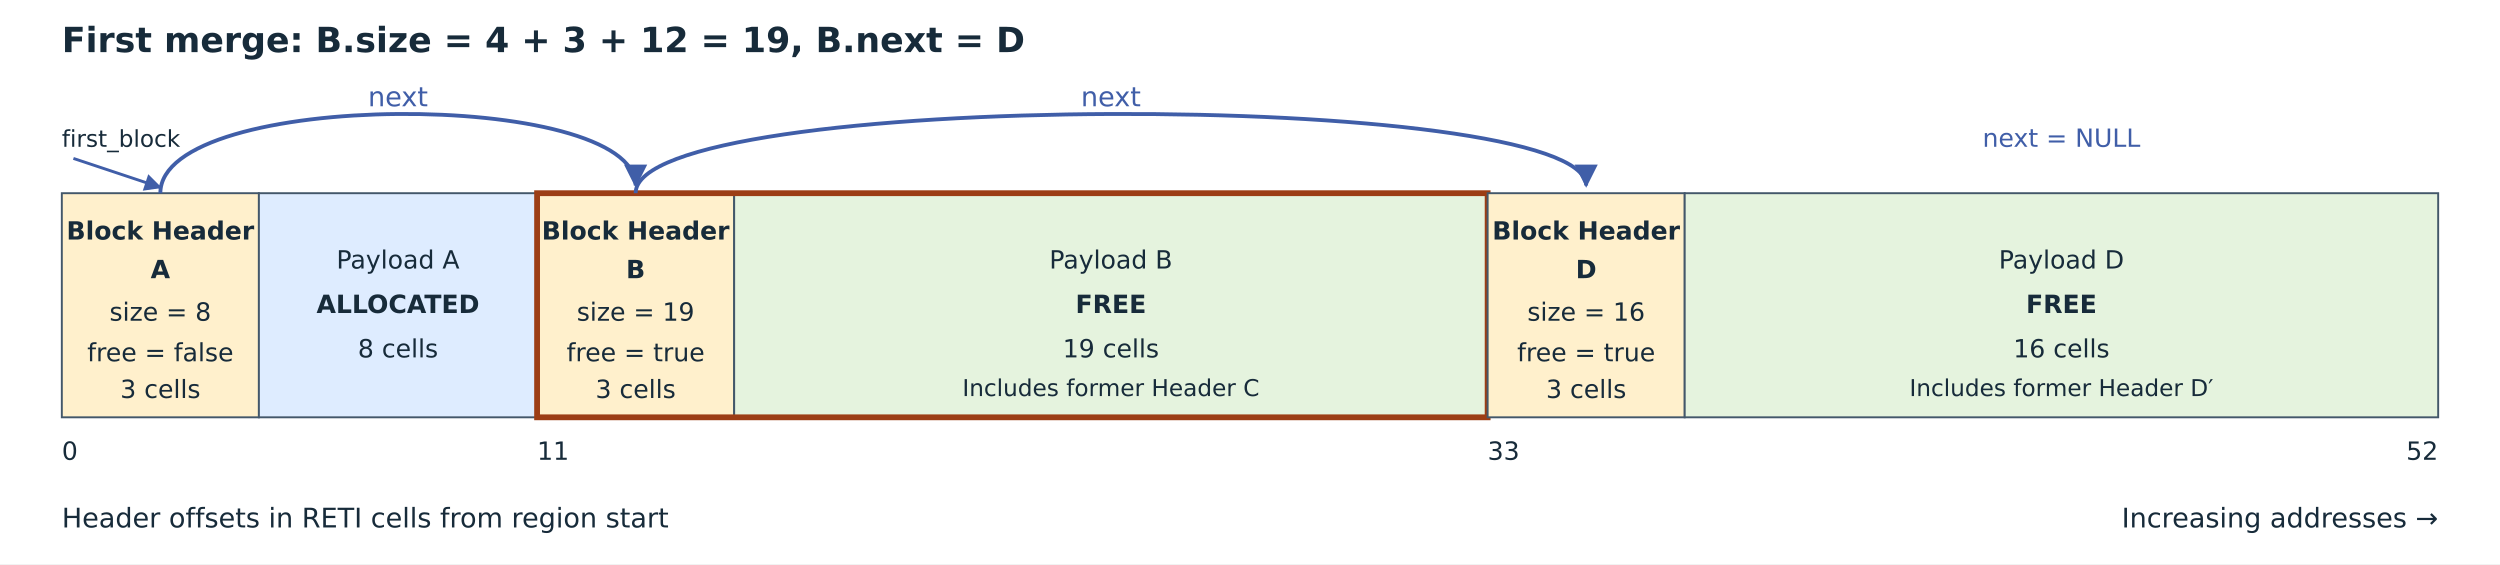
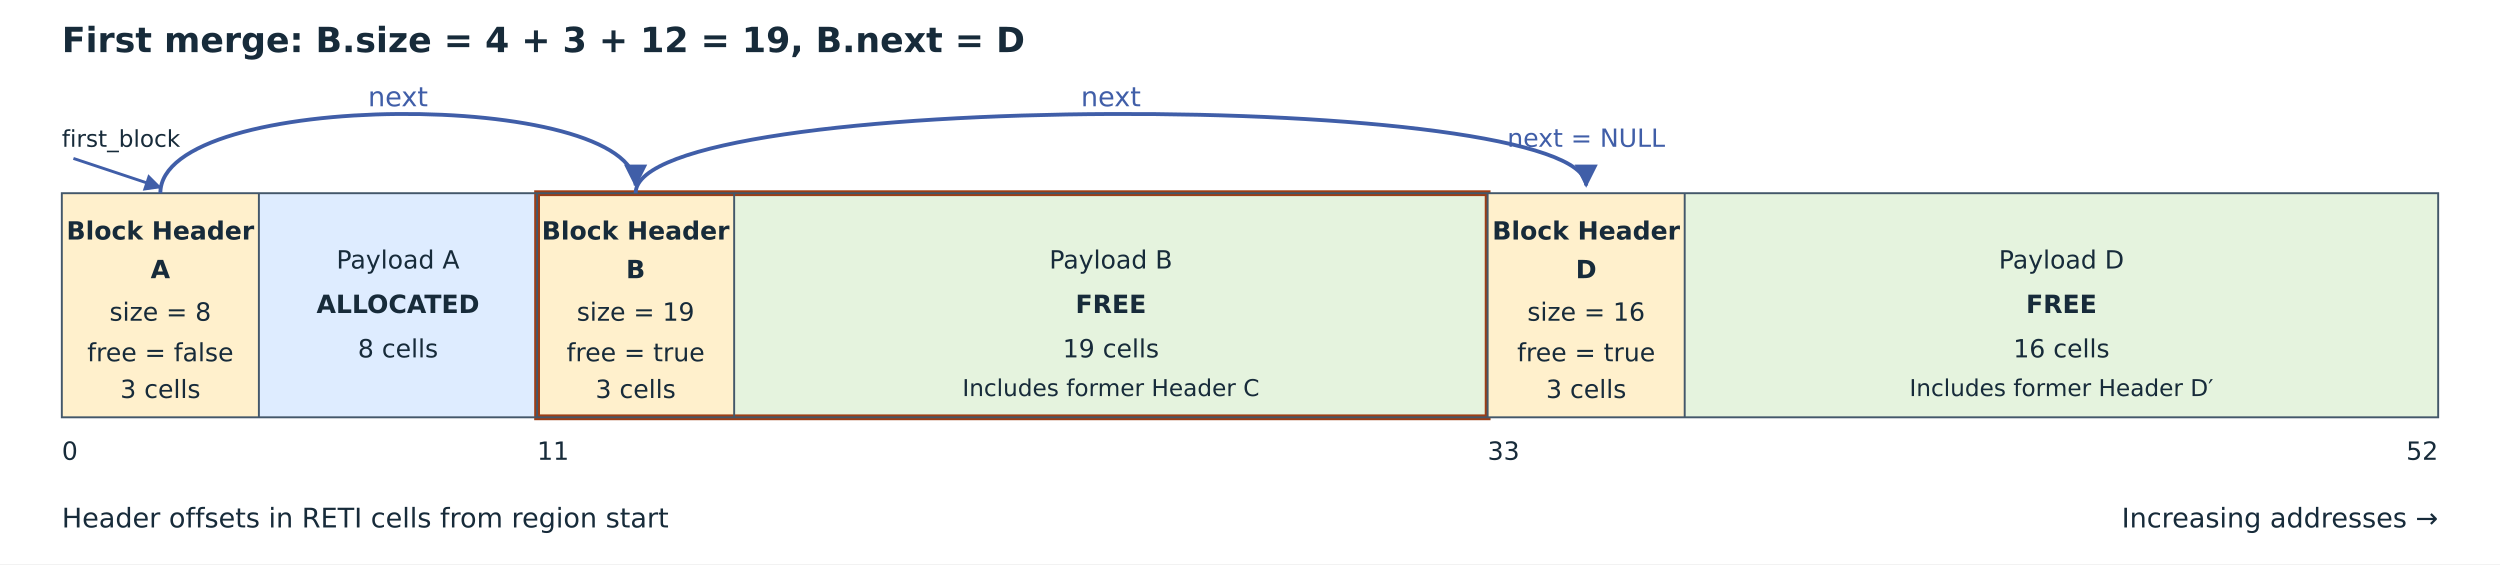
<svg xmlns="http://www.w3.org/2000/svg" width="1294" height="292" viewBox="0 0 1294 292" role="img" aria-labelledby="title desc">
  <defs>
    <marker id="arrow" viewBox="0 0 10 10" refX="9" refY="5" markerWidth="6" markerHeight="6" orient="auto-start-reverse">
      <path d="M 0 0 L 10 5 L 0 10 z" fill="#405ea8" />
    </marker>
  </defs>
  <rect width="1294" height="292" fill="white" />
  <g font-family="DejaVu Sans, sans-serif">
    <text x="32" y="27" font-size="18" font-weight="bold" text-anchor="start" fill="#172b3a">First merge: B.size = 4 + 3 + 12 = 19, B.next = D</text>
-     <rect x="32" y="100" width="102" height="116" fill="#fff0cc" stroke="#43576a" />
+     <rect x="32" y="100" width="102" height="116" fill="#fff0cc" />
    <text x="83.0" y="124" font-size="13" font-weight="bold" text-anchor="middle" fill="#172b3a">Block Header</text>
    <text x="83.0" y="144" font-size="13" font-weight="bold" text-anchor="middle" fill="#172b3a">A</text>
    <text x="83.0" y="166" font-size="13" font-weight="normal" text-anchor="middle" fill="#172b3a">size = 8</text>
    <text x="83.0" y="187" font-size="13" font-weight="normal" text-anchor="middle" fill="#172b3a">free = false</text>
    <text x="83.0" y="206" font-size="13" font-weight="normal" text-anchor="middle" fill="#172b3a">3 cells</text>
-     <rect x="134" y="100" width="144" height="116" fill="#deecff" stroke="#43576a" />
+     <rect x="134" y="100" width="144" height="116" fill="#deecff" />
    <text x="206.0" y="139" font-size="13" font-weight="normal" text-anchor="middle" fill="#172b3a">Payload A</text>
    <text x="206.0" y="162" font-size="13" font-weight="bold" text-anchor="middle" fill="#172b3a">ALLOCATED</text>
    <text x="206.0" y="185" font-size="13" font-weight="normal" text-anchor="middle" fill="#172b3a">8 cells</text>
    <text x="32" y="238" font-size="13" font-weight="normal" text-anchor="start" fill="#172b3a">0</text>
-     <rect x="278" y="100" width="102" height="116" fill="#fff0cc" stroke="#43576a" />
+     <rect x="278" y="100" width="102" height="116" fill="#fff0cc" />
    <text x="329.0" y="124" font-size="13" font-weight="bold" text-anchor="middle" fill="#172b3a">Block Header</text>
    <text x="329.0" y="144" font-size="13" font-weight="bold" text-anchor="middle" fill="#172b3a">B</text>
    <text x="329.0" y="166" font-size="13" font-weight="normal" text-anchor="middle" fill="#172b3a">size = 19</text>
    <text x="329.0" y="187" font-size="13" font-weight="normal" text-anchor="middle" fill="#172b3a">free = true</text>
    <text x="329.0" y="206" font-size="13" font-weight="normal" text-anchor="middle" fill="#172b3a">3 cells</text>
-     <rect x="380" y="100" width="390" height="116" fill="#e5f3de" stroke="#43576a" />
+     <rect x="380" y="100" width="390" height="116" fill="#e5f3de" />
    <text x="575.0" y="139" font-size="13" font-weight="normal" text-anchor="middle" fill="#172b3a">Payload B</text>
    <text x="575.0" y="162" font-size="13" font-weight="bold" text-anchor="middle" fill="#172b3a">FREE</text>
    <text x="575.0" y="185" font-size="13" font-weight="normal" text-anchor="middle" fill="#172b3a">19 cells</text>
    <text x="575.0" y="205" font-size="12" font-weight="normal" text-anchor="middle" fill="#172b3a">Includes former Header C</text>
    <rect x="278" y="100" width="492" height="116" fill="none" stroke="#9c3d15" stroke-width="3" />
    <text x="278" y="238" font-size="13" font-weight="normal" text-anchor="start" fill="#172b3a">11</text>
-     <rect x="770" y="100" width="102" height="116" fill="#fff0cc" stroke="#43576a" />
+     <rect x="770" y="100" width="102" height="116" fill="#fff0cc" />
    <text x="821.0" y="124" font-size="13" font-weight="bold" text-anchor="middle" fill="#172b3a">Block Header</text>
    <text x="821.0" y="144" font-size="13" font-weight="bold" text-anchor="middle" fill="#172b3a">D</text>
    <text x="821.0" y="166" font-size="13" font-weight="normal" text-anchor="middle" fill="#172b3a">size = 16</text>
    <text x="821.0" y="187" font-size="13" font-weight="normal" text-anchor="middle" fill="#172b3a">free = true</text>
    <text x="821.0" y="206" font-size="13" font-weight="normal" text-anchor="middle" fill="#172b3a">3 cells</text>
-     <rect x="872" y="100" width="390" height="116" fill="#e5f3de" stroke="#43576a" />
+     <rect x="872" y="100" width="390" height="116" fill="#e5f3de" />
    <text x="1067.0" y="139" font-size="13" font-weight="normal" text-anchor="middle" fill="#172b3a">Payload D</text>
    <text x="1067.0" y="162" font-size="13" font-weight="bold" text-anchor="middle" fill="#172b3a">FREE</text>
    <text x="1067.0" y="185" font-size="13" font-weight="normal" text-anchor="middle" fill="#172b3a">16 cells</text>
    <text x="1067.0" y="205" font-size="12" font-weight="normal" text-anchor="middle" fill="#172b3a">Includes former Header D′</text>
    <text x="770" y="238" font-size="13" font-weight="normal" text-anchor="start" fill="#172b3a">33</text>
+     <rect x="32" y="100" width="1230" height="116" fill="none" stroke="#43576a" />
+     <path d="M 134.0 100 v 116" stroke="#43576a" />
+     <path d="M 278.0 100 v 116" stroke="#43576a" />
+     <path d="M 380.0 100 v 116" stroke="#43576a" />
+     <path d="M 770.0 100 v 116" stroke="#43576a" />
+     <path d="M 872.0 100 v 116" stroke="#43576a" />
    <path d="M 83.0 100 C 83.0 46, 329.0 46, 329.0 96" fill="none" stroke="#405ea8" stroke-width="2" marker-end="url(#arrow)" />
    <text x="206.0" y="55" font-size="14" font-weight="normal" text-anchor="middle" fill="#405ea8">next</text>
    <path d="M 329.0 100 C 329.0 46, 821.0 46, 821.0 96" fill="none" stroke="#405ea8" stroke-width="2" marker-end="url(#arrow)" />
    <text x="575.0" y="55" font-size="14" font-weight="normal" text-anchor="middle" fill="#405ea8">next</text>
-     <text x="1067.0" y="76" font-size="13" font-weight="normal" text-anchor="middle" fill="#405ea8">next = NULL</text>
+     <text x="821.0" y="76" font-size="13" font-weight="normal" text-anchor="middle" fill="#405ea8">next = NULL</text>
    <text x="32" y="76" font-size="12" font-weight="normal" text-anchor="start" fill="#172b3a">first_block</text>
    <path d="M 38 82 L 83.0 97" stroke="#405ea8" stroke-width="1.5" marker-end="url(#arrow)" />
    <text x="32" y="273" font-size="14" font-weight="normal" text-anchor="start" fill="#172b3a">Header offsets in RETI cells from region start</text>
    <text x="1262" y="238" font-size="13" font-weight="normal" text-anchor="end" fill="#172b3a">52</text>
    <text x="1262" y="273" font-size="14" font-weight="normal" text-anchor="end" fill="#172b3a">Increasing addresses →</text>
  </g>
</svg>
